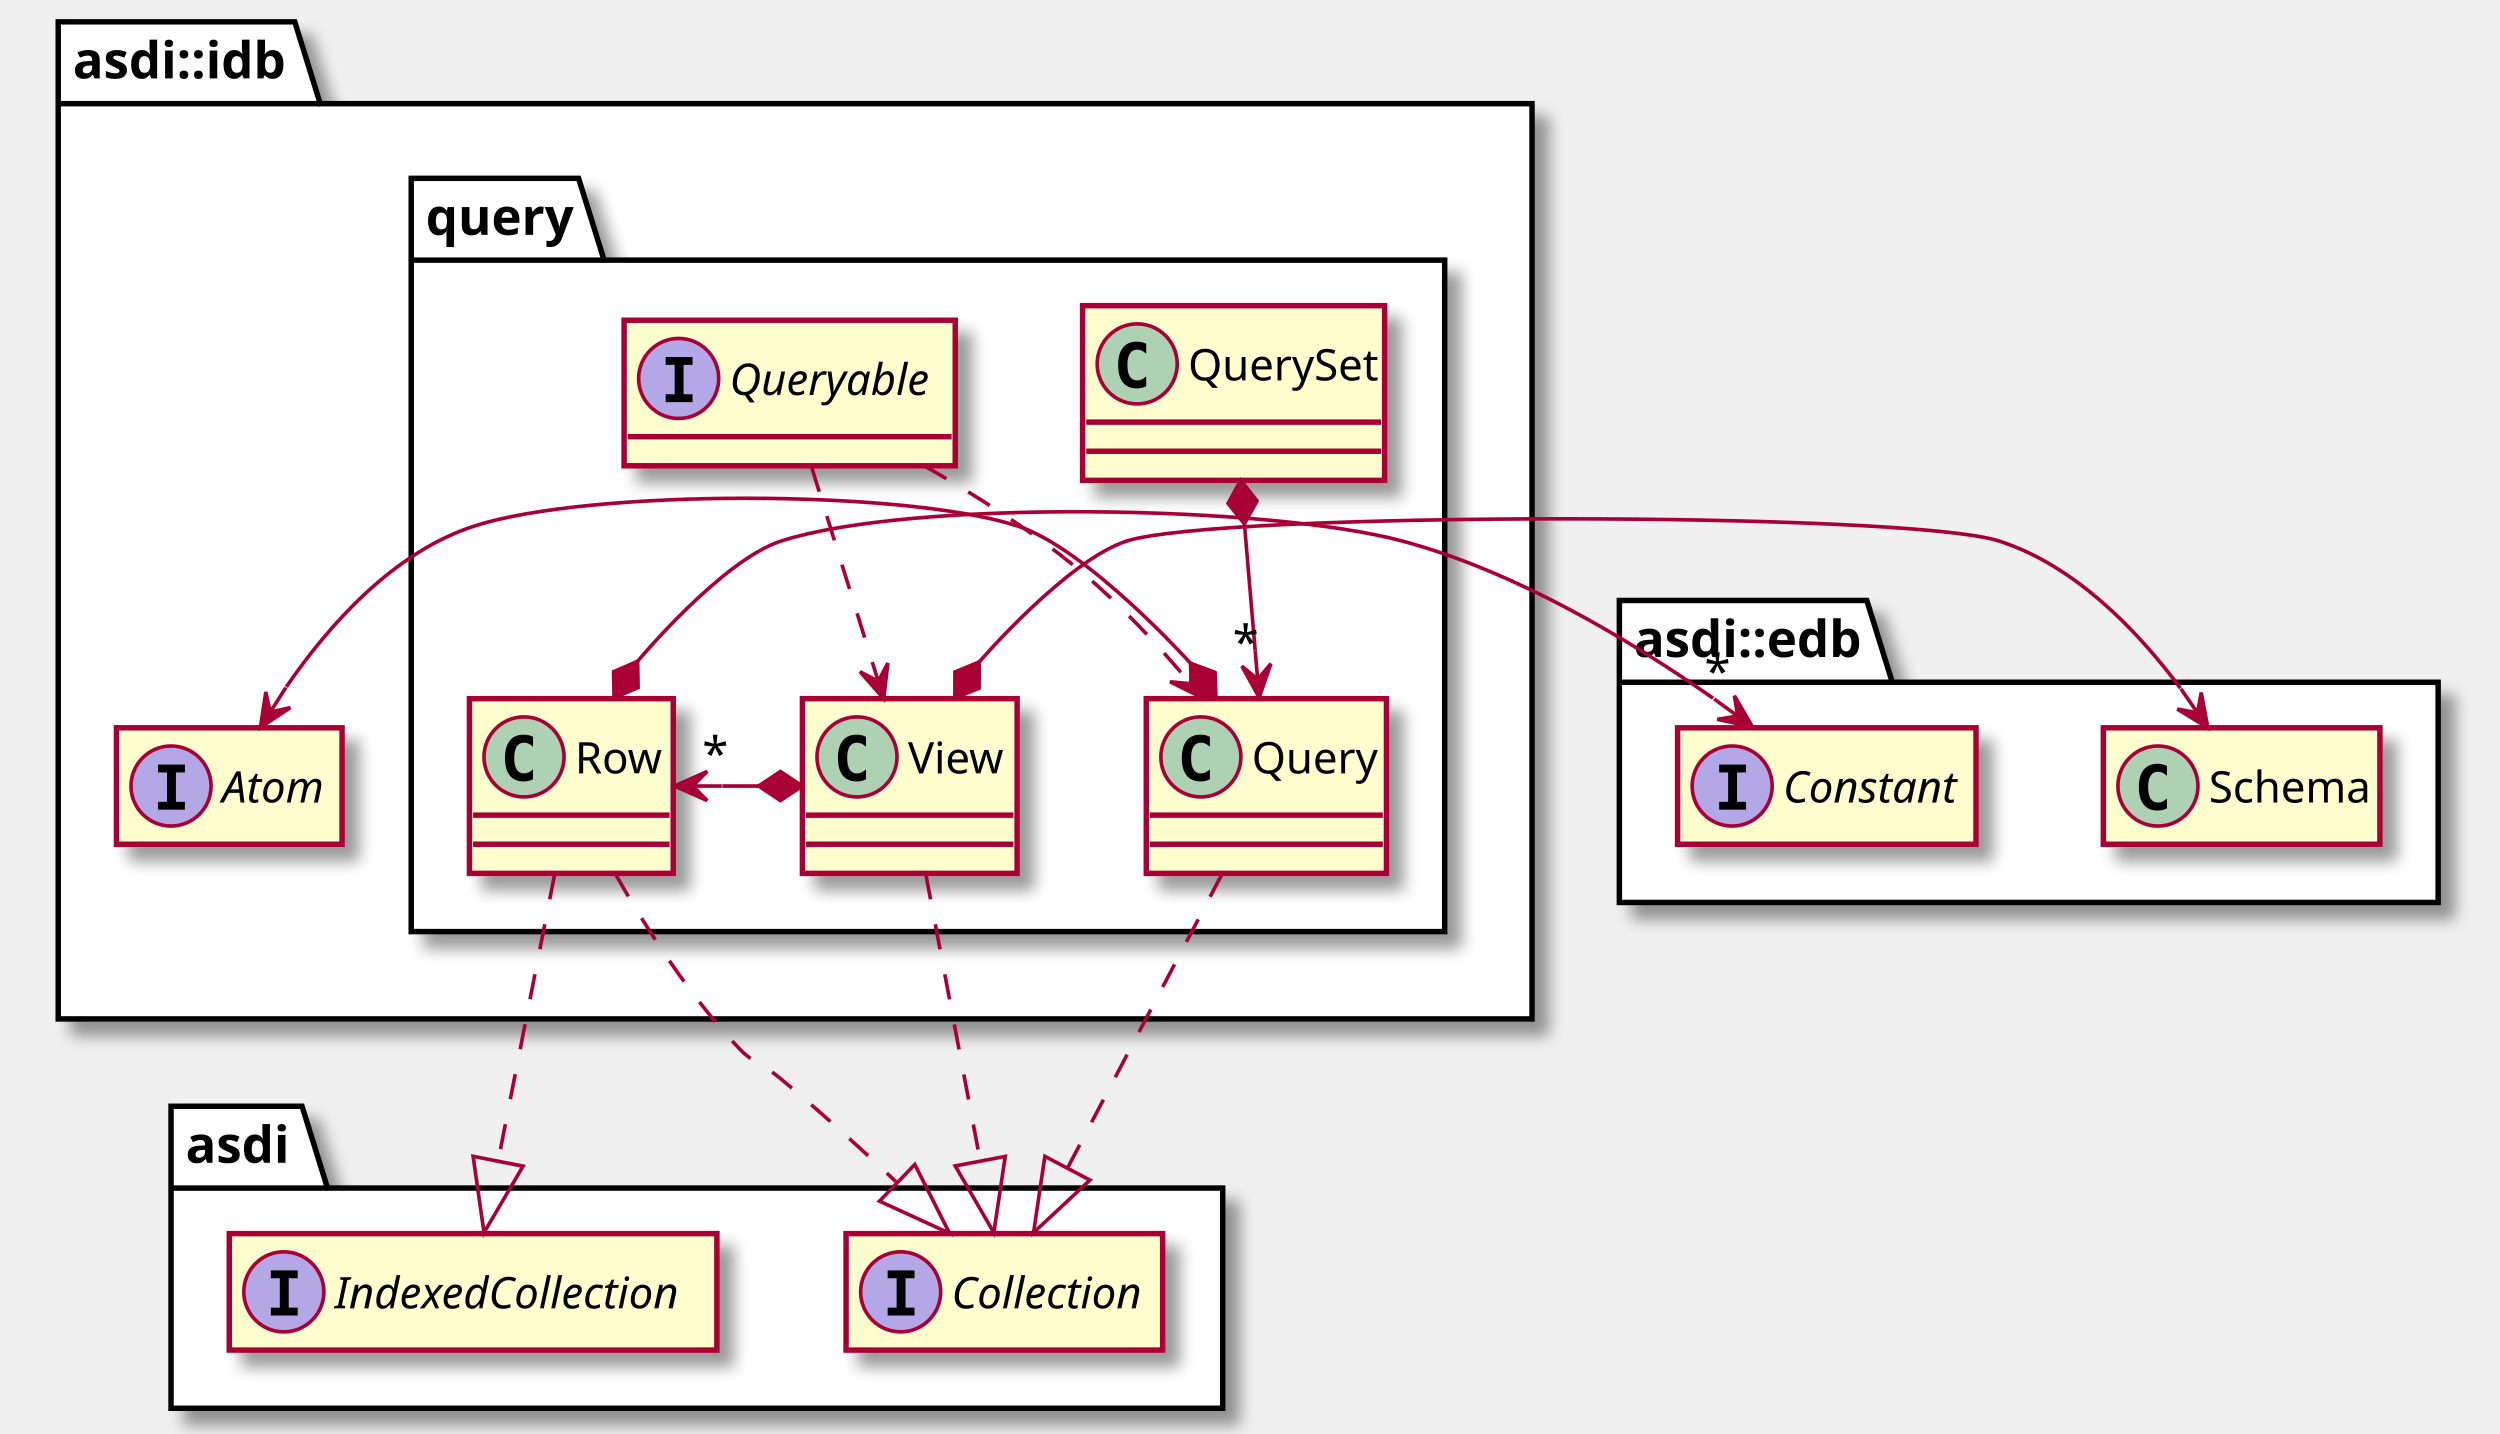
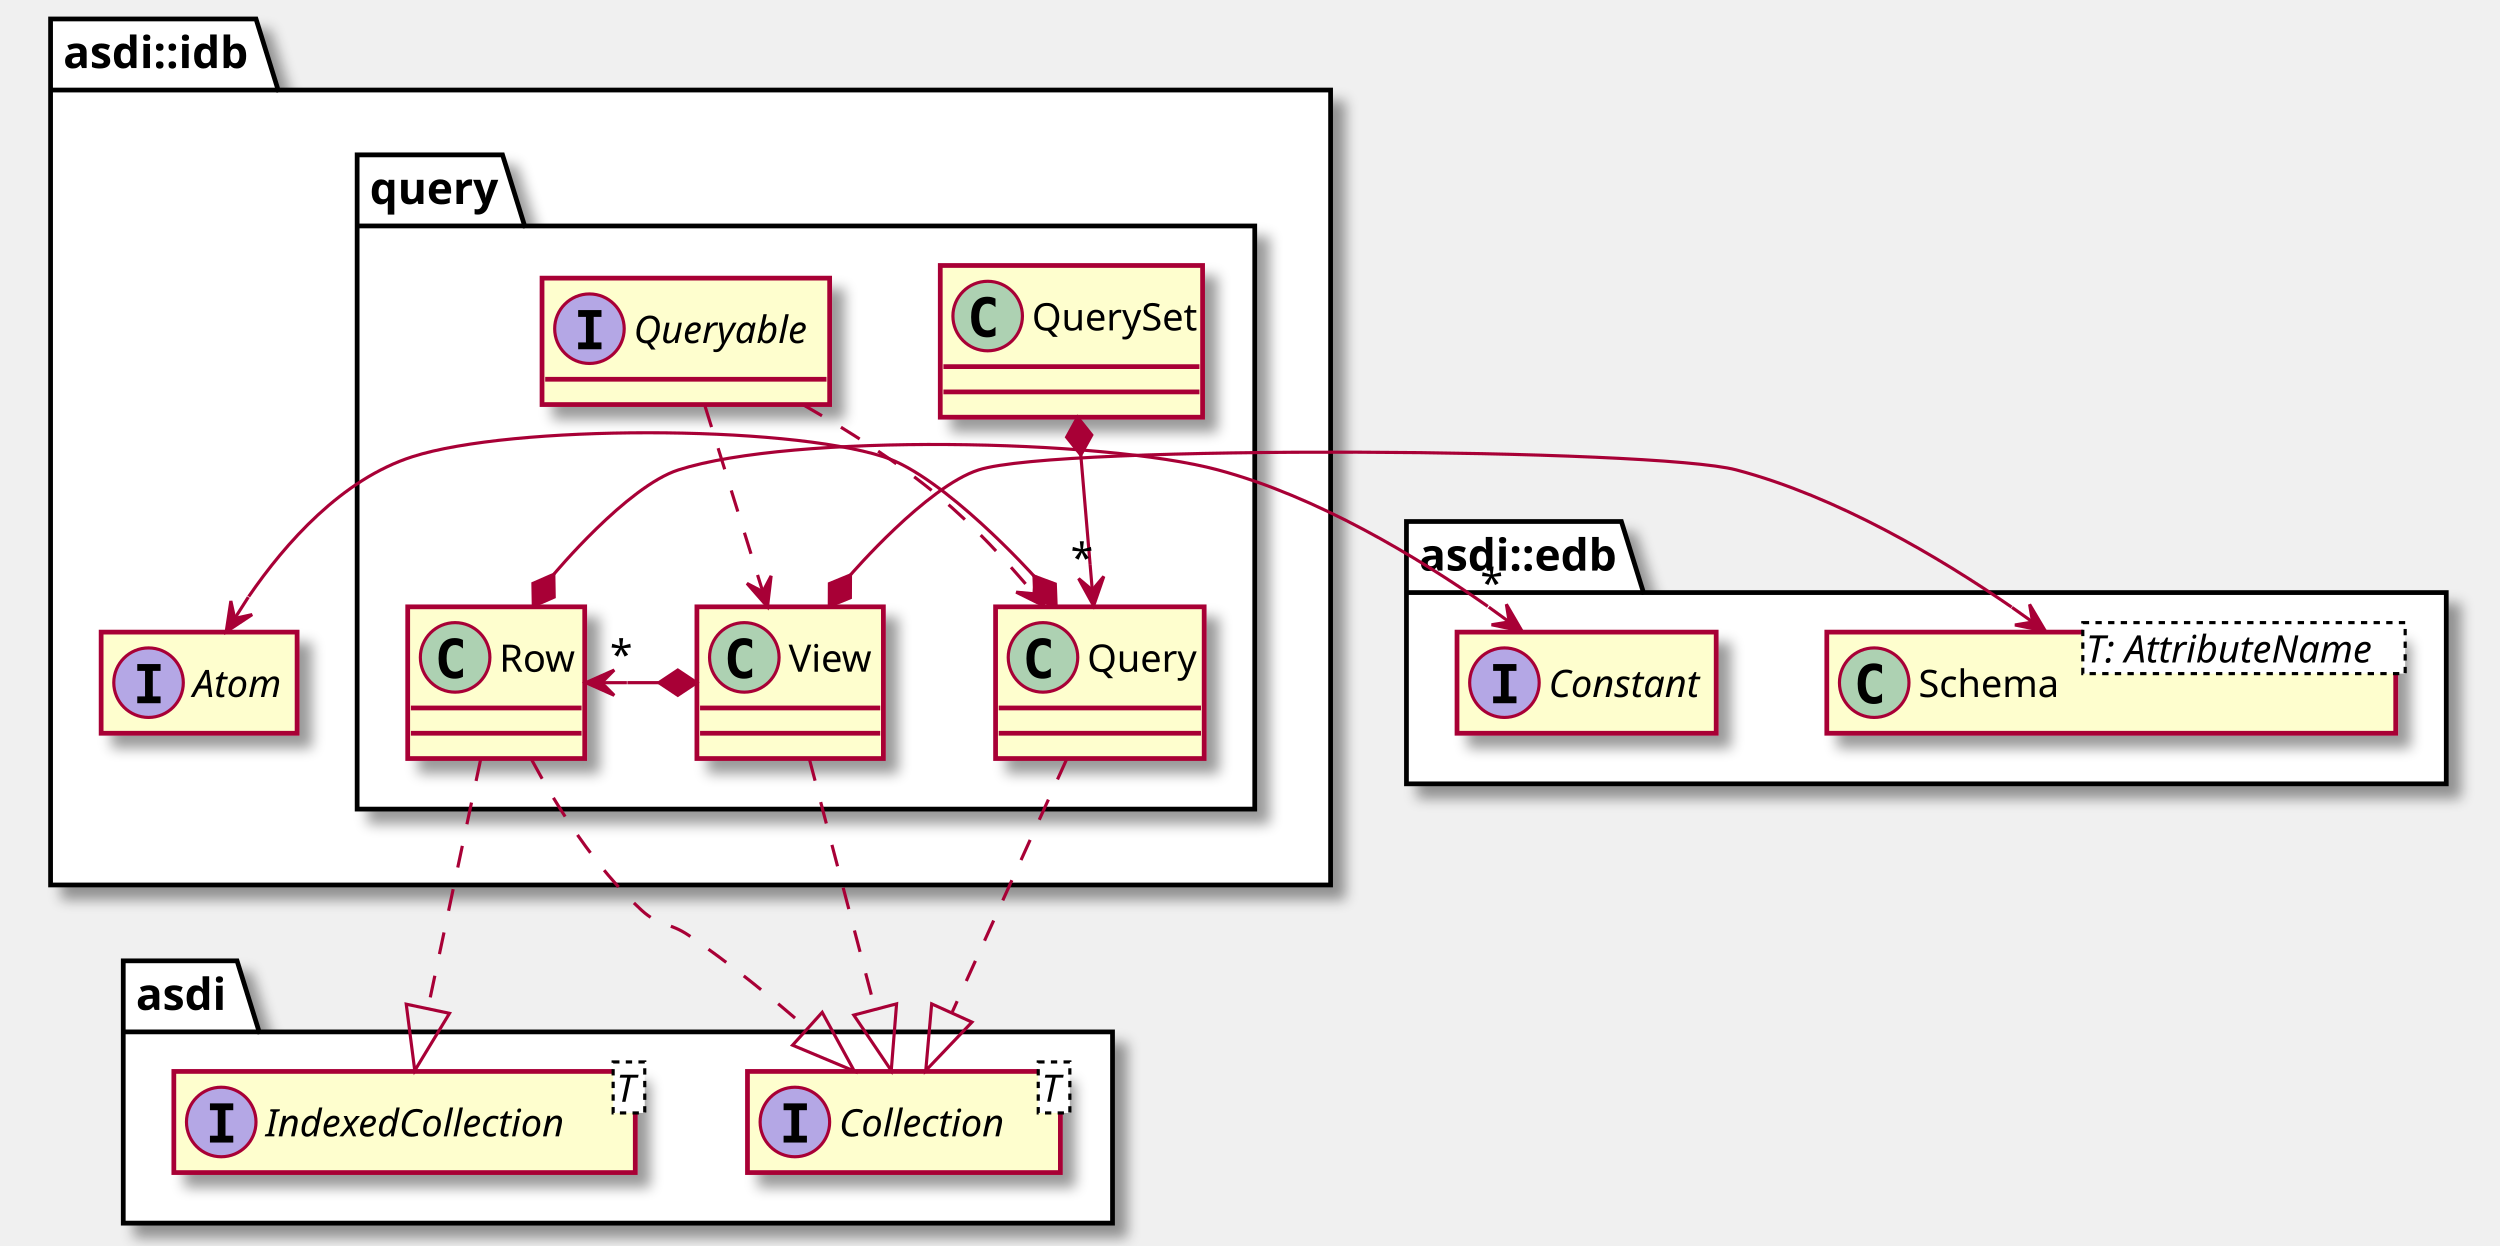
- <svg xmlns="http://www.w3.org/2000/svg" contentScriptType="application/ecmascript" contentStyleType="text/css" height="394px" preserveAspectRatio="none" style="width:687px;height:394px;background:#FFFFFF;" version="1.1" viewBox="0 0 687 394" width="687px" zoomAndPan="magnify">
+ <svg xmlns="http://www.w3.org/2000/svg" contentScriptType="application/ecmascript" contentStyleType="text/css" height="394px" preserveAspectRatio="none" style="width:791px;height:394px;background:#FFFFFF;" version="1.1" viewBox="0 0 791 394" width="791px" zoomAndPan="magnify">
  <defs>
-     <filter height="300%" id="f1c7nemc5369b4" width="300%" x="-1" y="-1">
+     <filter height="300%" id="f1jcq6uh8vwvmv" width="300%" x="-1" y="-1">
      <feGaussianBlur result="blurOut" stdDeviation="2.0" />
      <feColorMatrix in="blurOut" result="blurOut2" type="matrix" values="0 0 0 0 0 0 0 0 0 0 0 0 0 0 0 0 0 0 .4 0" />
      <feOffset dx="4.0" dy="4.0" in="blurOut2" result="blurOut3" />
      <feBlend in="SourceGraphic" in2="blurOut3" mode="normal" />
    </filter>
  </defs>
  <g>
-     <polygon fill="#FFFFFF" filter="url(#f1c7nemc5369b4)" points="47,304,83,304,90,326.488,336,326.488,336,387,47,387,47,304" style="stroke:#000000;stroke-width:1.5;" />
-     <line style="stroke:#000000;stroke-width:1.5;" x1="47" x2="90" y1="326.488" y2="326.488" />
-     <text fill="#000000" font-family="sans-serif" font-size="14" font-weight="bold" lengthAdjust="spacing" textLength="30" x="51" y="319.535">asdi</text>
-     <polygon fill="#FFFFFF" filter="url(#f1c7nemc5369b4)" points="16,6,81,6,88,28.488,421,28.488,421,280,16,280,16,6" style="stroke:#000000;stroke-width:1.5;" />
+     <polygon fill="#FFFFFF" filter="url(#f1jcq6uh8vwvmv)" points="39,304,75,304,82,326.488,352,326.488,352,387,39,387,39,304" style="stroke:#000000;stroke-width:1.5;" />
+     <line style="stroke:#000000;stroke-width:1.5;" x1="39" x2="82" y1="326.488" y2="326.488" />
+     <text fill="#000000" font-family="sans-serif" font-size="14" font-weight="bold" lengthAdjust="spacing" textLength="30" x="43" y="319.535">asdi</text>
+     <polygon fill="#FFFFFF" filter="url(#f1jcq6uh8vwvmv)" points="16,6,81,6,88,28.488,421,28.488,421,280,16,280,16,6" style="stroke:#000000;stroke-width:1.5;" />
    <line style="stroke:#000000;stroke-width:1.5;" x1="16" x2="88" y1="28.488" y2="28.488" />
    <text fill="#000000" font-family="sans-serif" font-size="14" font-weight="bold" lengthAdjust="spacing" textLength="59" x="20" y="21.535">asdi::idb</text>
-     <polygon fill="#FFFFFF" filter="url(#f1c7nemc5369b4)" points="113,49,159,49,166,71.488,397,71.488,397,256,113,256,113,49" style="stroke:#000000;stroke-width:1.5;" />
+     <polygon fill="#FFFFFF" filter="url(#f1jcq6uh8vwvmv)" points="113,49,159,49,166,71.488,397,71.488,397,256,113,256,113,49" style="stroke:#000000;stroke-width:1.5;" />
    <line style="stroke:#000000;stroke-width:1.5;" x1="113" x2="166" y1="71.488" y2="71.488" />
    <text fill="#000000" font-family="sans-serif" font-size="14" font-weight="bold" lengthAdjust="spacing" textLength="40" x="117" y="64.535">query</text>
-     <polygon fill="#FFFFFF" filter="url(#f1c7nemc5369b4)" points="445,165,513,165,520,187.488,670,187.488,670,248,445,248,445,165" style="stroke:#000000;stroke-width:1.5;" />
+     <polygon fill="#FFFFFF" filter="url(#f1jcq6uh8vwvmv)" points="445,165,513,165,520,187.488,774,187.488,774,248,445,248,445,165" style="stroke:#000000;stroke-width:1.5;" />
    <line style="stroke:#000000;stroke-width:1.5;" x1="445" x2="520" y1="187.488" y2="187.488" />
    <text fill="#000000" font-family="sans-serif" font-size="14" font-weight="bold" lengthAdjust="spacing" textLength="62" x="449" y="180.535">asdi::edb</text>
-     <rect codeLine="4" fill="#FEFECE" filter="url(#f1c7nemc5369b4)" height="32" id="asdi::Collection" style="stroke:#A80036;stroke-width:1.5;" width="87" x="232.5" y="339" />
-     <ellipse cx="247.5" cy="355" fill="#B4A7E5" rx="11" ry="11" style="stroke:#A80036;stroke-width:1.0;" />
-     <path d="M243.928,351.265 L243.928,349.107 L251.307,349.107 L251.307,351.265 L248.842,351.265 L248.842,359.342 L251.307,359.342 L251.307,361.5 L243.928,361.5 L243.928,359.342 L246.393,359.342 L246.393,351.265 Z " fill="#000000" />
-     <text fill="#000000" font-family="sans-serif" font-size="12" font-style="italic" lengthAdjust="spacing" textLength="55" x="261.5" y="359.535">Collection</text>
-     <rect codeLine="7" fill="#FEFECE" filter="url(#f1c7nemc5369b4)" height="32" id="asdi::IndexedCollection" style="stroke:#A80036;stroke-width:1.5;" width="134" x="63" y="339" />
-     <ellipse cx="78" cy="355" fill="#B4A7E5" rx="11" ry="11" style="stroke:#A80036;stroke-width:1.0;" />
-     <path d="M74.428,351.265 L74.428,349.107 L81.807,349.107 L81.807,351.265 L79.342,351.265 L79.342,359.342 L81.807,359.342 L81.807,361.5 L74.428,361.5 L74.428,359.342 L76.893,359.342 L76.893,351.265 Z " fill="#000000" />
-     <text fill="#000000" font-family="sans-serif" font-size="12" font-style="italic" lengthAdjust="spacing" textLength="102" x="92" y="359.535">IndexedCollection</text>
-     <rect codeLine="10" fill="#FEFECE" filter="url(#f1c7nemc5369b4)" height="32" id="asdi::idb::Atom" style="stroke:#A80036;stroke-width:1.5;" width="62" x="32" y="200" />
+     <rect codeLine="4" fill="#FEFECE" filter="url(#f1jcq6uh8vwvmv)" height="32" id="asdi::Collection" style="stroke:#A80036;stroke-width:1.5;" width="99" x="236.5" y="339" />
+     <ellipse cx="251.5" cy="355" fill="#B4A7E5" rx="11" ry="11" style="stroke:#A80036;stroke-width:1.0;" />
+     <path d="M247.928,351.265 L247.928,349.107 L255.307,349.107 L255.307,351.265 L252.842,351.265 L252.842,359.342 L255.307,359.342 L255.307,361.5 L247.928,361.5 L247.928,359.342 L250.393,359.342 L250.393,351.265 Z " fill="#000000" />
+     <text fill="#000000" font-family="sans-serif" font-size="12" font-style="italic" lengthAdjust="spacing" textLength="55" x="265.5" y="359.535">Collection</text>
+     <rect fill="#FFFFFF" height="16.133" style="stroke:#000000;stroke-width:1.0;stroke-dasharray:2.0,2.0;" width="10" x="328.5" y="336" />
+     <text fill="#000000" font-family="sans-serif" font-size="12" font-style="italic" lengthAdjust="spacing" textLength="8" x="329.5" y="348.602">T</text>
+     <rect codeLine="7" fill="#FEFECE" filter="url(#f1jcq6uh8vwvmv)" height="32" id="asdi::IndexedCollection" style="stroke:#A80036;stroke-width:1.5;" width="146" x="55" y="339" />
+     <ellipse cx="70" cy="355" fill="#B4A7E5" rx="11" ry="11" style="stroke:#A80036;stroke-width:1.0;" />
+     <path d="M66.428,351.265 L66.428,349.107 L73.807,349.107 L73.807,351.265 L71.342,351.265 L71.342,359.342 L73.807,359.342 L73.807,361.5 L66.428,361.5 L66.428,359.342 L68.893,359.342 L68.893,351.265 Z " fill="#000000" />
+     <text fill="#000000" font-family="sans-serif" font-size="12" font-style="italic" lengthAdjust="spacing" textLength="102" x="84" y="359.535">IndexedCollection</text>
+     <rect fill="#FFFFFF" height="16.133" style="stroke:#000000;stroke-width:1.0;stroke-dasharray:2.0,2.0;" width="10" x="194" y="336" />
+     <text fill="#000000" font-family="sans-serif" font-size="12" font-style="italic" lengthAdjust="spacing" textLength="8" x="195" y="348.602">T</text>
+     <rect codeLine="10" fill="#FEFECE" filter="url(#f1jcq6uh8vwvmv)" height="32" id="asdi::idb::Atom" style="stroke:#A80036;stroke-width:1.5;" width="62" x="32" y="200" />
    <ellipse cx="47" cy="216" fill="#B4A7E5" rx="11" ry="11" style="stroke:#A80036;stroke-width:1.0;" />
    <path d="M43.428,212.265 L43.428,210.107 L50.807,210.107 L50.807,212.265 L48.342,212.265 L48.342,220.342 L50.807,220.342 L50.807,222.5 L43.428,222.5 L43.428,220.342 L45.893,220.342 L45.893,212.265 Z " fill="#000000" />
    <text fill="#000000" font-family="sans-serif" font-size="12" font-style="italic" lengthAdjust="spacing" textLength="30" x="61" y="220.535">Atom</text>
-     <rect codeLine="20" fill="#FEFECE" filter="url(#f1c7nemc5369b4)" height="40" id="asdi::idb::query::Queryable" style="stroke:#A80036;stroke-width:1.5;" width="91" x="171.5" y="88" />
+     <rect codeLine="20" fill="#FEFECE" filter="url(#f1jcq6uh8vwvmv)" height="40" id="asdi::idb::query::Queryable" style="stroke:#A80036;stroke-width:1.5;" width="91" x="171.5" y="88" />
    <ellipse cx="186.5" cy="104" fill="#B4A7E5" rx="11" ry="11" style="stroke:#A80036;stroke-width:1.0;" />
    <path d="M182.928,100.265 L182.928,98.107 L190.307,98.107 L190.307,100.265 L187.842,100.265 L187.842,108.342 L190.307,108.342 L190.307,110.5 L182.928,110.5 L182.928,108.342 L185.393,108.342 L185.393,100.265 Z " fill="#000000" />
    <text fill="#000000" font-family="sans-serif" font-size="12" font-style="italic" lengthAdjust="spacing" textLength="59" x="200.5" y="108.535">Queryable</text>
    <line style="stroke:#A80036;stroke-width:1.5;" x1="172.5" x2="261.5" y1="120" y2="120" />
-     <rect codeLine="22" fill="#FEFECE" filter="url(#f1c7nemc5369b4)" height="48" id="asdi::idb::query::Query" style="stroke:#A80036;stroke-width:1.5;" width="66" x="315" y="192" />
+     <rect codeLine="22" fill="#FEFECE" filter="url(#f1jcq6uh8vwvmv)" height="48" id="asdi::idb::query::Query" style="stroke:#A80036;stroke-width:1.5;" width="66" x="315" y="192" />
    <ellipse cx="330" cy="208" fill="#ADD1B2" rx="11" ry="11" style="stroke:#A80036;stroke-width:1.0;" />
    <path d="M332.473,214.143 Q331.892,214.442 331.253,214.591 Q330.614,214.741 329.908,214.741 Q327.401,214.741 326.082,213.089 Q324.762,211.437 324.762,208.316 Q324.762,205.186 326.082,203.535 Q327.401,201.883 329.908,201.883 Q330.614,201.883 331.261,202.032 Q331.909,202.182 332.473,202.481 L332.473,205.203 Q331.842,204.622 331.249,204.352 Q330.655,204.083 330.024,204.083 Q328.68,204.083 327.995,205.149 Q327.31,206.216 327.31,208.316 Q327.31,210.408 327.995,211.474 Q328.68,212.541 330.024,212.541 Q330.655,212.541 331.249,212.271 Q331.842,212.001 332.473,211.42 Z " fill="#000000" />
    <text fill="#000000" font-family="sans-serif" font-size="12" lengthAdjust="spacing" textLength="34" x="344" y="212.535">Query</text>
    <line style="stroke:#A80036;stroke-width:1.5;" x1="316" x2="380" y1="224" y2="224" />
    <line style="stroke:#A80036;stroke-width:1.5;" x1="316" x2="380" y1="232" y2="232" />
-     <rect codeLine="23" fill="#FEFECE" filter="url(#f1c7nemc5369b4)" height="48" id="asdi::idb::query::QuerySet" style="stroke:#A80036;stroke-width:1.5;" width="83" x="297.5" y="84" />
+     <rect codeLine="23" fill="#FEFECE" filter="url(#f1jcq6uh8vwvmv)" height="48" id="asdi::idb::query::QuerySet" style="stroke:#A80036;stroke-width:1.5;" width="83" x="297.5" y="84" />
    <ellipse cx="312.5" cy="100" fill="#ADD1B2" rx="11" ry="11" style="stroke:#A80036;stroke-width:1.0;" />
    <path d="M314.973,106.143 Q314.392,106.442 313.753,106.591 Q313.114,106.741 312.408,106.741 Q309.901,106.741 308.582,105.089 Q307.262,103.437 307.262,100.316 Q307.262,97.186 308.582,95.535 Q309.901,93.883 312.408,93.883 Q313.114,93.883 313.761,94.032 Q314.409,94.182 314.973,94.481 L314.973,97.203 Q314.342,96.622 313.749,96.352 Q313.155,96.082 312.524,96.082 Q311.18,96.082 310.495,97.149 Q309.81,98.216 309.81,100.316 Q309.81,102.408 310.495,103.474 Q311.18,104.541 312.524,104.541 Q313.155,104.541 313.749,104.271 Q314.342,104.001 314.973,103.42 Z " fill="#000000" />
    <text fill="#000000" font-family="sans-serif" font-size="12" lengthAdjust="spacing" textLength="51" x="326.5" y="104.535">QuerySet</text>
    <line style="stroke:#A80036;stroke-width:1.5;" x1="298.5" x2="379.5" y1="116" y2="116" />
    <line style="stroke:#A80036;stroke-width:1.5;" x1="298.5" x2="379.5" y1="124" y2="124" />
-     <rect codeLine="24" fill="#FEFECE" filter="url(#f1c7nemc5369b4)" height="48" id="asdi::idb::query::Row" style="stroke:#A80036;stroke-width:1.5;" width="56" x="129" y="192" />
+     <rect codeLine="24" fill="#FEFECE" filter="url(#f1jcq6uh8vwvmv)" height="48" id="asdi::idb::query::Row" style="stroke:#A80036;stroke-width:1.5;" width="56" x="129" y="192" />
    <ellipse cx="144" cy="208" fill="#ADD1B2" rx="11" ry="11" style="stroke:#A80036;stroke-width:1.0;" />
    <path d="M146.473,214.143 Q145.892,214.442 145.253,214.591 Q144.614,214.741 143.908,214.741 Q141.401,214.741 140.082,213.089 Q138.762,211.437 138.762,208.316 Q138.762,205.186 140.082,203.535 Q141.401,201.883 143.908,201.883 Q144.614,201.883 145.261,202.032 Q145.909,202.182 146.473,202.481 L146.473,205.203 Q145.842,204.622 145.249,204.352 Q144.655,204.083 144.024,204.083 Q142.68,204.083 141.995,205.149 Q141.31,206.216 141.31,208.316 Q141.31,210.408 141.995,211.474 Q142.68,212.541 144.024,212.541 Q144.655,212.541 145.249,212.271 Q145.842,212.001 146.473,211.42 Z " fill="#000000" />
    <text fill="#000000" font-family="sans-serif" font-size="12" lengthAdjust="spacing" textLength="24" x="158" y="212.535">Row</text>
    <line style="stroke:#A80036;stroke-width:1.5;" x1="130" x2="184" y1="224" y2="224" />
    <line style="stroke:#A80036;stroke-width:1.5;" x1="130" x2="184" y1="232" y2="232" />
-     <rect codeLine="25" fill="#FEFECE" filter="url(#f1c7nemc5369b4)" height="48" id="asdi::idb::query::View" style="stroke:#A80036;stroke-width:1.5;" width="59" x="220.5" y="192" />
+     <rect codeLine="25" fill="#FEFECE" filter="url(#f1jcq6uh8vwvmv)" height="48" id="asdi::idb::query::View" style="stroke:#A80036;stroke-width:1.5;" width="59" x="220.5" y="192" />
    <ellipse cx="235.5" cy="208" fill="#ADD1B2" rx="11" ry="11" style="stroke:#A80036;stroke-width:1.0;" />
    <path d="M237.973,214.143 Q237.392,214.442 236.753,214.591 Q236.114,214.741 235.408,214.741 Q232.901,214.741 231.582,213.089 Q230.262,211.437 230.262,208.316 Q230.262,205.186 231.582,203.535 Q232.901,201.883 235.408,201.883 Q236.114,201.883 236.761,202.032 Q237.409,202.182 237.973,202.481 L237.973,205.203 Q237.342,204.622 236.749,204.352 Q236.155,204.083 235.524,204.083 Q234.18,204.083 233.495,205.149 Q232.81,206.216 232.81,208.316 Q232.81,210.408 233.495,211.474 Q234.18,212.541 235.524,212.541 Q236.155,212.541 236.749,212.271 Q237.342,212.001 237.973,211.42 Z " fill="#000000" />
    <text fill="#000000" font-family="sans-serif" font-size="12" lengthAdjust="spacing" textLength="27" x="249.5" y="212.535">View</text>
    <line style="stroke:#A80036;stroke-width:1.5;" x1="221.5" x2="278.5" y1="224" y2="224" />
    <line style="stroke:#A80036;stroke-width:1.5;" x1="221.5" x2="278.5" y1="232" y2="232" />
-     <rect codeLine="13" fill="#FEFECE" filter="url(#f1c7nemc5369b4)" height="32" id="asdi::edb::Constant" style="stroke:#A80036;stroke-width:1.5;" width="82" x="461" y="200" />
+     <rect codeLine="13" fill="#FEFECE" filter="url(#f1jcq6uh8vwvmv)" height="32" id="asdi::edb::Constant" style="stroke:#A80036;stroke-width:1.5;" width="82" x="461" y="200" />
    <ellipse cx="476" cy="216" fill="#B4A7E5" rx="11" ry="11" style="stroke:#A80036;stroke-width:1.0;" />
    <path d="M472.428,212.265 L472.428,210.107 L479.807,210.107 L479.807,212.265 L477.342,212.265 L477.342,220.342 L479.807,220.342 L479.807,222.5 L472.428,222.5 L472.428,220.342 L474.893,220.342 L474.893,212.265 Z " fill="#000000" />
    <text fill="#000000" font-family="sans-serif" font-size="12" font-style="italic" lengthAdjust="spacing" textLength="50" x="490" y="220.535">Constant</text>
-     <rect codeLine="16" fill="#FEFECE" filter="url(#f1c7nemc5369b4)" height="32" id="asdi::edb::Schema" style="stroke:#A80036;stroke-width:1.5;" width="76" x="578" y="200" />
+     <rect codeLine="16" fill="#FEFECE" filter="url(#f1jcq6uh8vwvmv)" height="32" id="asdi::edb::Schema" style="stroke:#A80036;stroke-width:1.5;" width="180" x="578" y="200" />
    <ellipse cx="593" cy="216" fill="#ADD1B2" rx="11" ry="11" style="stroke:#A80036;stroke-width:1.0;" />
    <path d="M595.473,222.143 Q594.892,222.442 594.253,222.591 Q593.614,222.741 592.908,222.741 Q590.401,222.741 589.082,221.089 Q587.762,219.437 587.762,216.316 Q587.762,213.186 589.082,211.535 Q590.401,209.883 592.908,209.883 Q593.614,209.883 594.261,210.032 Q594.909,210.182 595.473,210.481 L595.473,213.203 Q594.842,212.622 594.249,212.352 Q593.655,212.083 593.024,212.083 Q591.68,212.083 590.995,213.149 Q590.31,214.216 590.31,216.316 Q590.31,218.408 590.995,219.474 Q591.68,220.541 593.024,220.541 Q593.655,220.541 594.249,220.271 Q594.842,220.001 595.473,219.42 Z " fill="#000000" />
    <text fill="#000000" font-family="sans-serif" font-size="12" lengthAdjust="spacing" textLength="44" x="607" y="220.535">Schema</text>
+     <rect fill="#FFFFFF" height="16.133" style="stroke:#000000;stroke-width:1.0;stroke-dasharray:2.0,2.0;" width="102" x="659" y="197" />
+     <text fill="#000000" font-family="sans-serif" font-size="12" font-style="italic" lengthAdjust="spacing" textLength="100" x="660" y="209.602">T: AttributeName</text>
    <path codeLine="27" d="M254.03,128.03 C268.13,136.08 283.94,146.11 297,157 C307.82,166.02 318.35,177.4 327,187.69 " fill="none" id="asdi::idb::query::Queryable-to-asdi::idb::query::Query" style="stroke:#A80036;stroke-width:1.0;stroke-dasharray:7.0,7.0;" />
    <polygon fill="#A80036" points="330.34,191.73,327.675,182.248,327.149,187.881,321.517,187.354,330.34,191.73" style="stroke:#A80036;stroke-width:1.0;" />
    <path codeLine="28" d="M223.05,128.44 C228.16,144.83 235.52,168.49 241.26,186.94 " fill="none" id="asdi::idb::query::Queryable-to-asdi::idb::query::View" style="stroke:#A80036;stroke-width:1.0;stroke-dasharray:7.0,7.0;" />
    <polygon fill="#A80036" points="242.84,191.99,243.983,182.208,241.353,187.216,236.345,184.586,242.84,191.99" style="stroke:#A80036;stroke-width:1.0;" />
    <path codeLine="30" d="M327.144,182.252 C327.144,182.252 298.73,150.66 279.5,144.5 C247.97,134.4 162.03,134.4 130.5,144.5 C108.18,151.65 90.38,171.7 78.68,188.76 " fill="none" id="asdi::idb::query::Query-asdi::idb::Atom" style="stroke:#A80036;stroke-width:1.0;" />
    <polygon fill="#A80036" points="71.57,199.89,79.786,194.459,74.262,195.676,73.044,190.152,71.57,199.89" style="stroke:#A80036;stroke-width:1.0;" />
    <line style="stroke:#A80036;stroke-width:1.0;" x1="74.262" x2="78.565" y1="195.676" y2="188.93" />
    <polygon fill="#A80036" points="334.17,191.98,333.9,184.774,327.144,182.252,327.414,189.458,334.17,191.98" style="stroke:#A80036;stroke-width:1.0;" />
-     <path codeLine="31" d="M335.79,240.24 C324.14,262.41 306.47,296.02 293.36,320.97 " fill="none" id="asdi::idb::query::Query-to-asdi::Collection" style="stroke:#A80036;stroke-width:1.0;stroke-dasharray:7.0,7.0;" />
-     <polygon fill="none" points="299.52,324.29,284.02,338.73,287.13,317.77,299.52,324.29" style="stroke:#A80036;stroke-width:1.0;" />
+     <path codeLine="31" d="M337.48,240.24 C327.55,262.19 312.54,295.36 301.29,320.22 " fill="none" id="asdi::idb::query::Query-to-asdi::Collection" style="stroke:#A80036;stroke-width:1.0;stroke-dasharray:7.0,7.0;" />
+     <polygon fill="none" points="307.53,323.4,292.91,338.73,294.78,317.63,307.53,323.4" style="stroke:#A80036;stroke-width:1.0;" />
    <path codeLine="33" d="M341.965,143.957 C341.965,143.957 344,167.94 344.92,178.72 " fill="none" id="asdi::idb::query::QuerySet-asdi::idb::query::Query" style="stroke:#A80036;stroke-width:1.0;" />
    <polygon fill="#A80036" points="346.02,191.68,349.243,182.374,345.597,186.698,341.272,183.051,346.02,191.68" style="stroke:#A80036;stroke-width:1.0;" />
    <line style="stroke:#A80036;stroke-width:1.0;" x1="345.597" x2="344.92" y1="186.698" y2="178.725" />
    <polygon fill="#A80036" points="340.95,132,337.472,138.317,341.965,143.957,345.443,137.64,340.95,132" style="stroke:#A80036;stroke-width:1.0;" />
    <text fill="#000000" font-family="sans-serif" font-size="13" lengthAdjust="spacing" textLength="6" x="338.744" y="181.134">*</text>
    <path codeLine="35" d="M175.225,181.703 C175.225,181.703 198.41,153.88 214.67,148.67 C250.78,137.09 348.7,138.85 385.33,148.67 C416.69,157.07 448.34,176.15 470.75,191.87 " fill="none" id="asdi::idb::query::Row-asdi::edb::Constant" style="stroke:#A80036;stroke-width:1.0;" />
    <polygon fill="#A80036" points="481.57,199.7,476.616,191.188,477.517,196.773,471.932,197.673,481.57,199.7" style="stroke:#A80036;stroke-width:1.0;" />
    <line style="stroke:#A80036;stroke-width:1.0;" x1="477.517" x2="471.045" y1="196.773" y2="192.08" />
    <polygon fill="#A80036" points="168.74,191.8,175.348,188.913,175.225,181.703,168.617,184.59,168.74,191.8" style="stroke:#A80036;stroke-width:1.0;" />
    <text fill="#000000" font-family="sans-serif" font-size="13" lengthAdjust="spacing" textLength="6" x="468.389" y="189.154">*</text>
-     <path codeLine="36" d="M169.16,240.27 C177.49,254.93 189.46,273.71 203,288 C207.16,292.39 209.34,292.15 214,296 C224.83,304.95 236.19,315.27 246.19,324.71 " fill="none" id="asdi::idb::query::Row-to-asdi::Collection" style="stroke:#A80036;stroke-width:1.0;stroke-dasharray:7.0,7.0;" />
-     <polygon fill="none" points="251.39,320,260.94,338.91,241.68,330.08,251.39,320" style="stroke:#A80036;stroke-width:1.0;" />
-     <path codeLine="37" d="M152.42,240.24 C148.16,261.86 141.75,294.36 136.88,319.1 " fill="none" id="asdi::idb::query::Row-to-asdi::IndexedCollection" style="stroke:#A80036;stroke-width:1.0;stroke-dasharray:7.0,7.0;" />
-     <polygon fill="none" points="143.74,320.46,133.01,338.73,130.01,317.76,143.74,320.46" style="stroke:#A80036;stroke-width:1.0;" />
+     <path codeLine="36" d="M168.15,240.27 C176.23,255.29 188.29,274.49 203,288 C208.56,293.11 211.76,291.75 218,296 C230.84,304.75 244.03,315.52 255.34,325.4 " fill="none" id="asdi::idb::query::Row-to-asdi::Collection" style="stroke:#A80036;stroke-width:1.0;stroke-dasharray:7.0,7.0;" />
+     <polygon fill="none" points="260.14,320.3,270.31,338.9,250.77,330.7,260.14,320.3" style="stroke:#A80036;stroke-width:1.0;" />
+     <path codeLine="37" d="M152.08,240.24 C147.5,261.86 140.62,294.36 135.39,319.1 " fill="none" id="asdi::idb::query::Row-to-asdi::IndexedCollection" style="stroke:#A80036;stroke-width:1.0;stroke-dasharray:7.0,7.0;" />
+     <polygon fill="none" points="142.22,320.62,131.23,338.73,128.53,317.72,142.22,320.62" style="stroke:#A80036;stroke-width:1.0;" />
    <path codeLine="40" d="M208.45,216 C208.45,216 201.47,216 198.5,216 " fill="none" id="asdi::idb::query::View-asdi::idb::query::Row" style="stroke:#A80036;stroke-width:1.0;" />
    <polygon fill="#A80036" points="185.34,216,194.34,220,190.34,216,194.34,212,185.34,216" style="stroke:#A80036;stroke-width:1.0;" />
    <line style="stroke:#A80036;stroke-width:1.0;" x1="190.34" x2="198.34" y1="216" y2="216" />
    <polygon fill="#A80036" points="220.45,216,214.45,212,208.45,216,214.45,220,220.45,216" style="stroke:#A80036;stroke-width:1.0;" />
    <text fill="#000000" font-family="sans-serif" font-size="13" lengthAdjust="spacing" textLength="6" x="192.979" y="211.778">*</text>
-     <path codeLine="41" d="M269.089,181.904 C269.089,181.904 293.17,153.95 309.67,148.67 C335.03,140.54 523.97,140.54 549.33,148.67 C570.26,155.37 587.5,173.41 599.2,189.13 " fill="none" id="asdi::idb::query::View-asdi::edb::Schema" style="stroke:#A80036;stroke-width:1.0;" />
-     <polygon fill="#A80036" points="606.72,199.98,604.885,190.304,603.873,195.869,598.308,194.858,606.72,199.98" style="stroke:#A80036;stroke-width:1.0;" />
-     <line style="stroke:#A80036;stroke-width:1.0;" x1="603.873" x2="599.31" y1="195.869" y2="189.29" />
+     <path codeLine="41" d="M269.089,181.904 C269.089,181.904 293.17,153.95 309.67,148.67 C335.03,140.54 523.59,141.87 549.33,148.67 C581.27,157.1 613.62,176.32 636.46,192.08 " fill="none" id="asdi::idb::query::View-asdi::edb::Schema" style="stroke:#A80036;stroke-width:1.0;" />
+     <polygon fill="#A80036" points="647.18,199.7,642.164,191.224,643.105,196.802,637.527,197.744,647.18,199.7" style="stroke:#A80036;stroke-width:1.0;" />
+     <line style="stroke:#A80036;stroke-width:1.0;" x1="643.105" x2="636.585" y1="196.802" y2="192.165" />
    <polygon fill="#A80036" points="262.39,191.86,269.058,189.115,269.089,181.904,262.421,184.649,262.39,191.86" style="stroke:#A80036;stroke-width:1.0;" />
-     <path codeLine="42" d="M254.41,240.24 C258.49,261.75 264.62,294.03 269.31,318.72 " fill="none" id="asdi::idb::query::View-to-asdi::Collection" style="stroke:#A80036;stroke-width:1.0;stroke-dasharray:7.0,7.0;" />
-     <polygon fill="none" points="276.25,317.78,273.1,338.73,262.5,320.39,276.25,317.78" style="stroke:#A80036;stroke-width:1.0;" />
+     <path codeLine="42" d="M256.11,240.24 C261.79,261.86 270.33,294.36 276.83,319.1 " fill="none" id="asdi::idb::query::View-to-asdi::Collection" style="stroke:#A80036;stroke-width:1.0;stroke-dasharray:7.0,7.0;" />
+     <polygon fill="none" points="283.68,317.61,281.99,338.73,270.14,321.17,283.68,317.61" style="stroke:#A80036;stroke-width:1.0;" />
  </g>
</svg>
